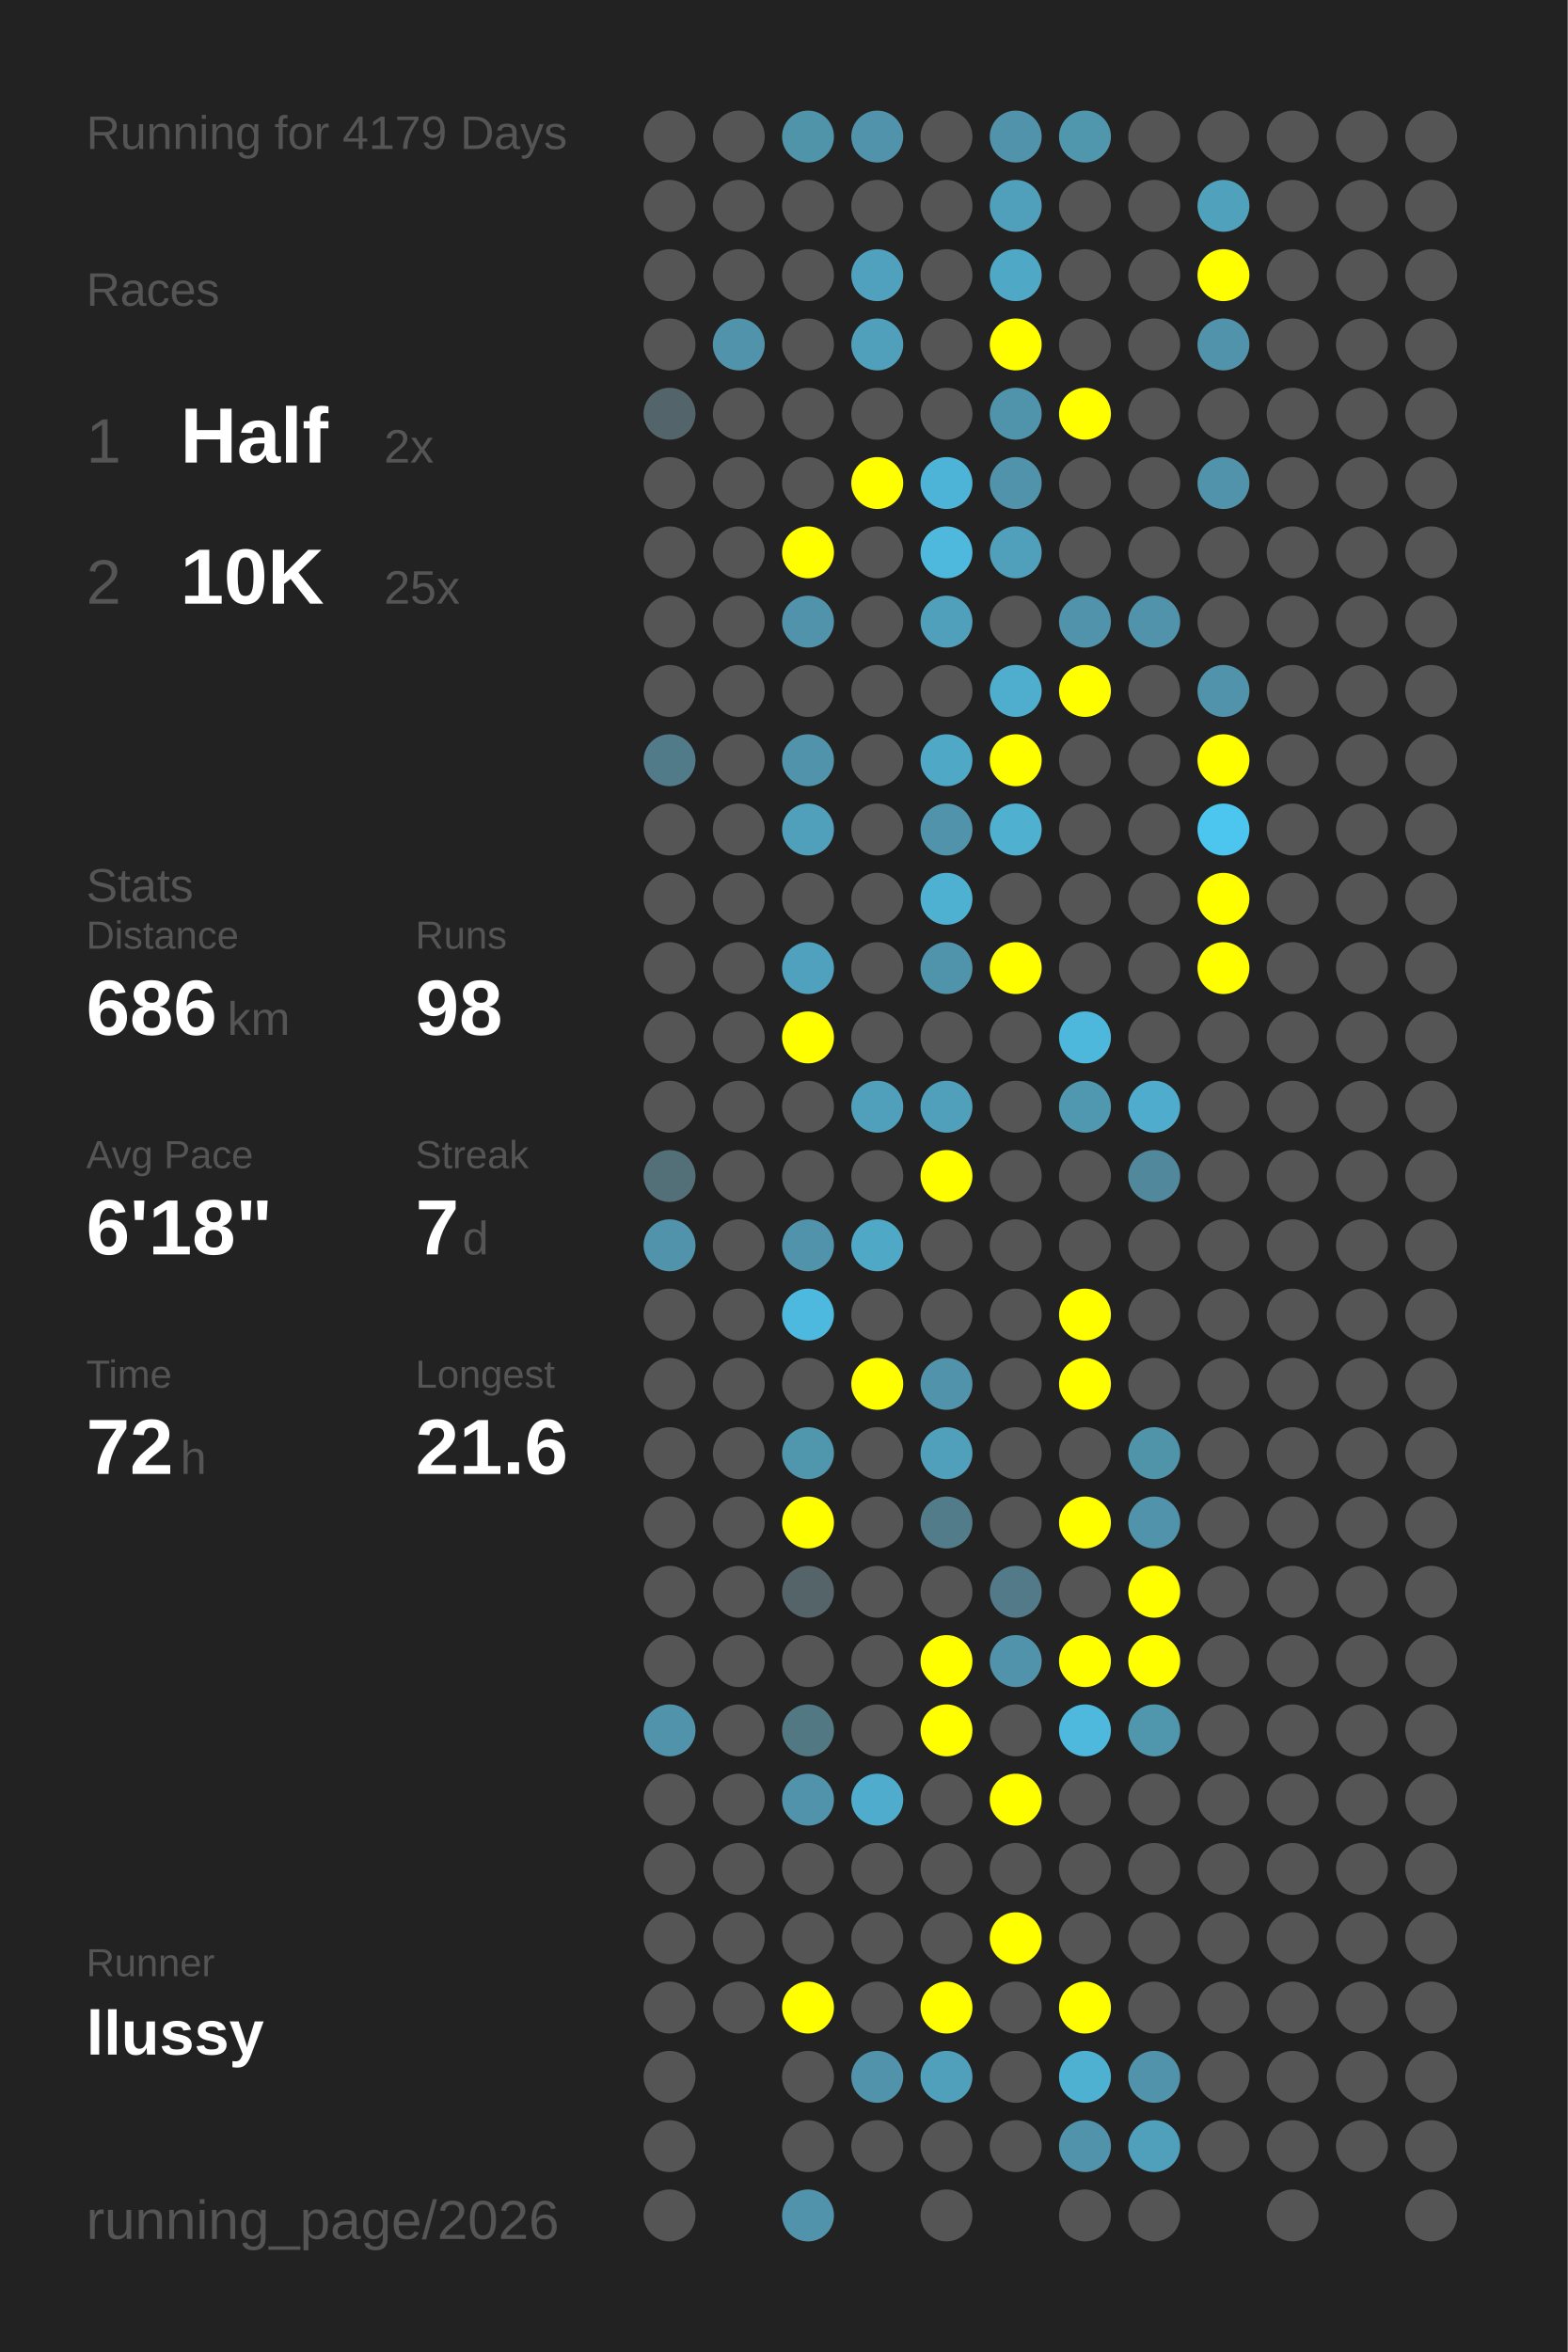
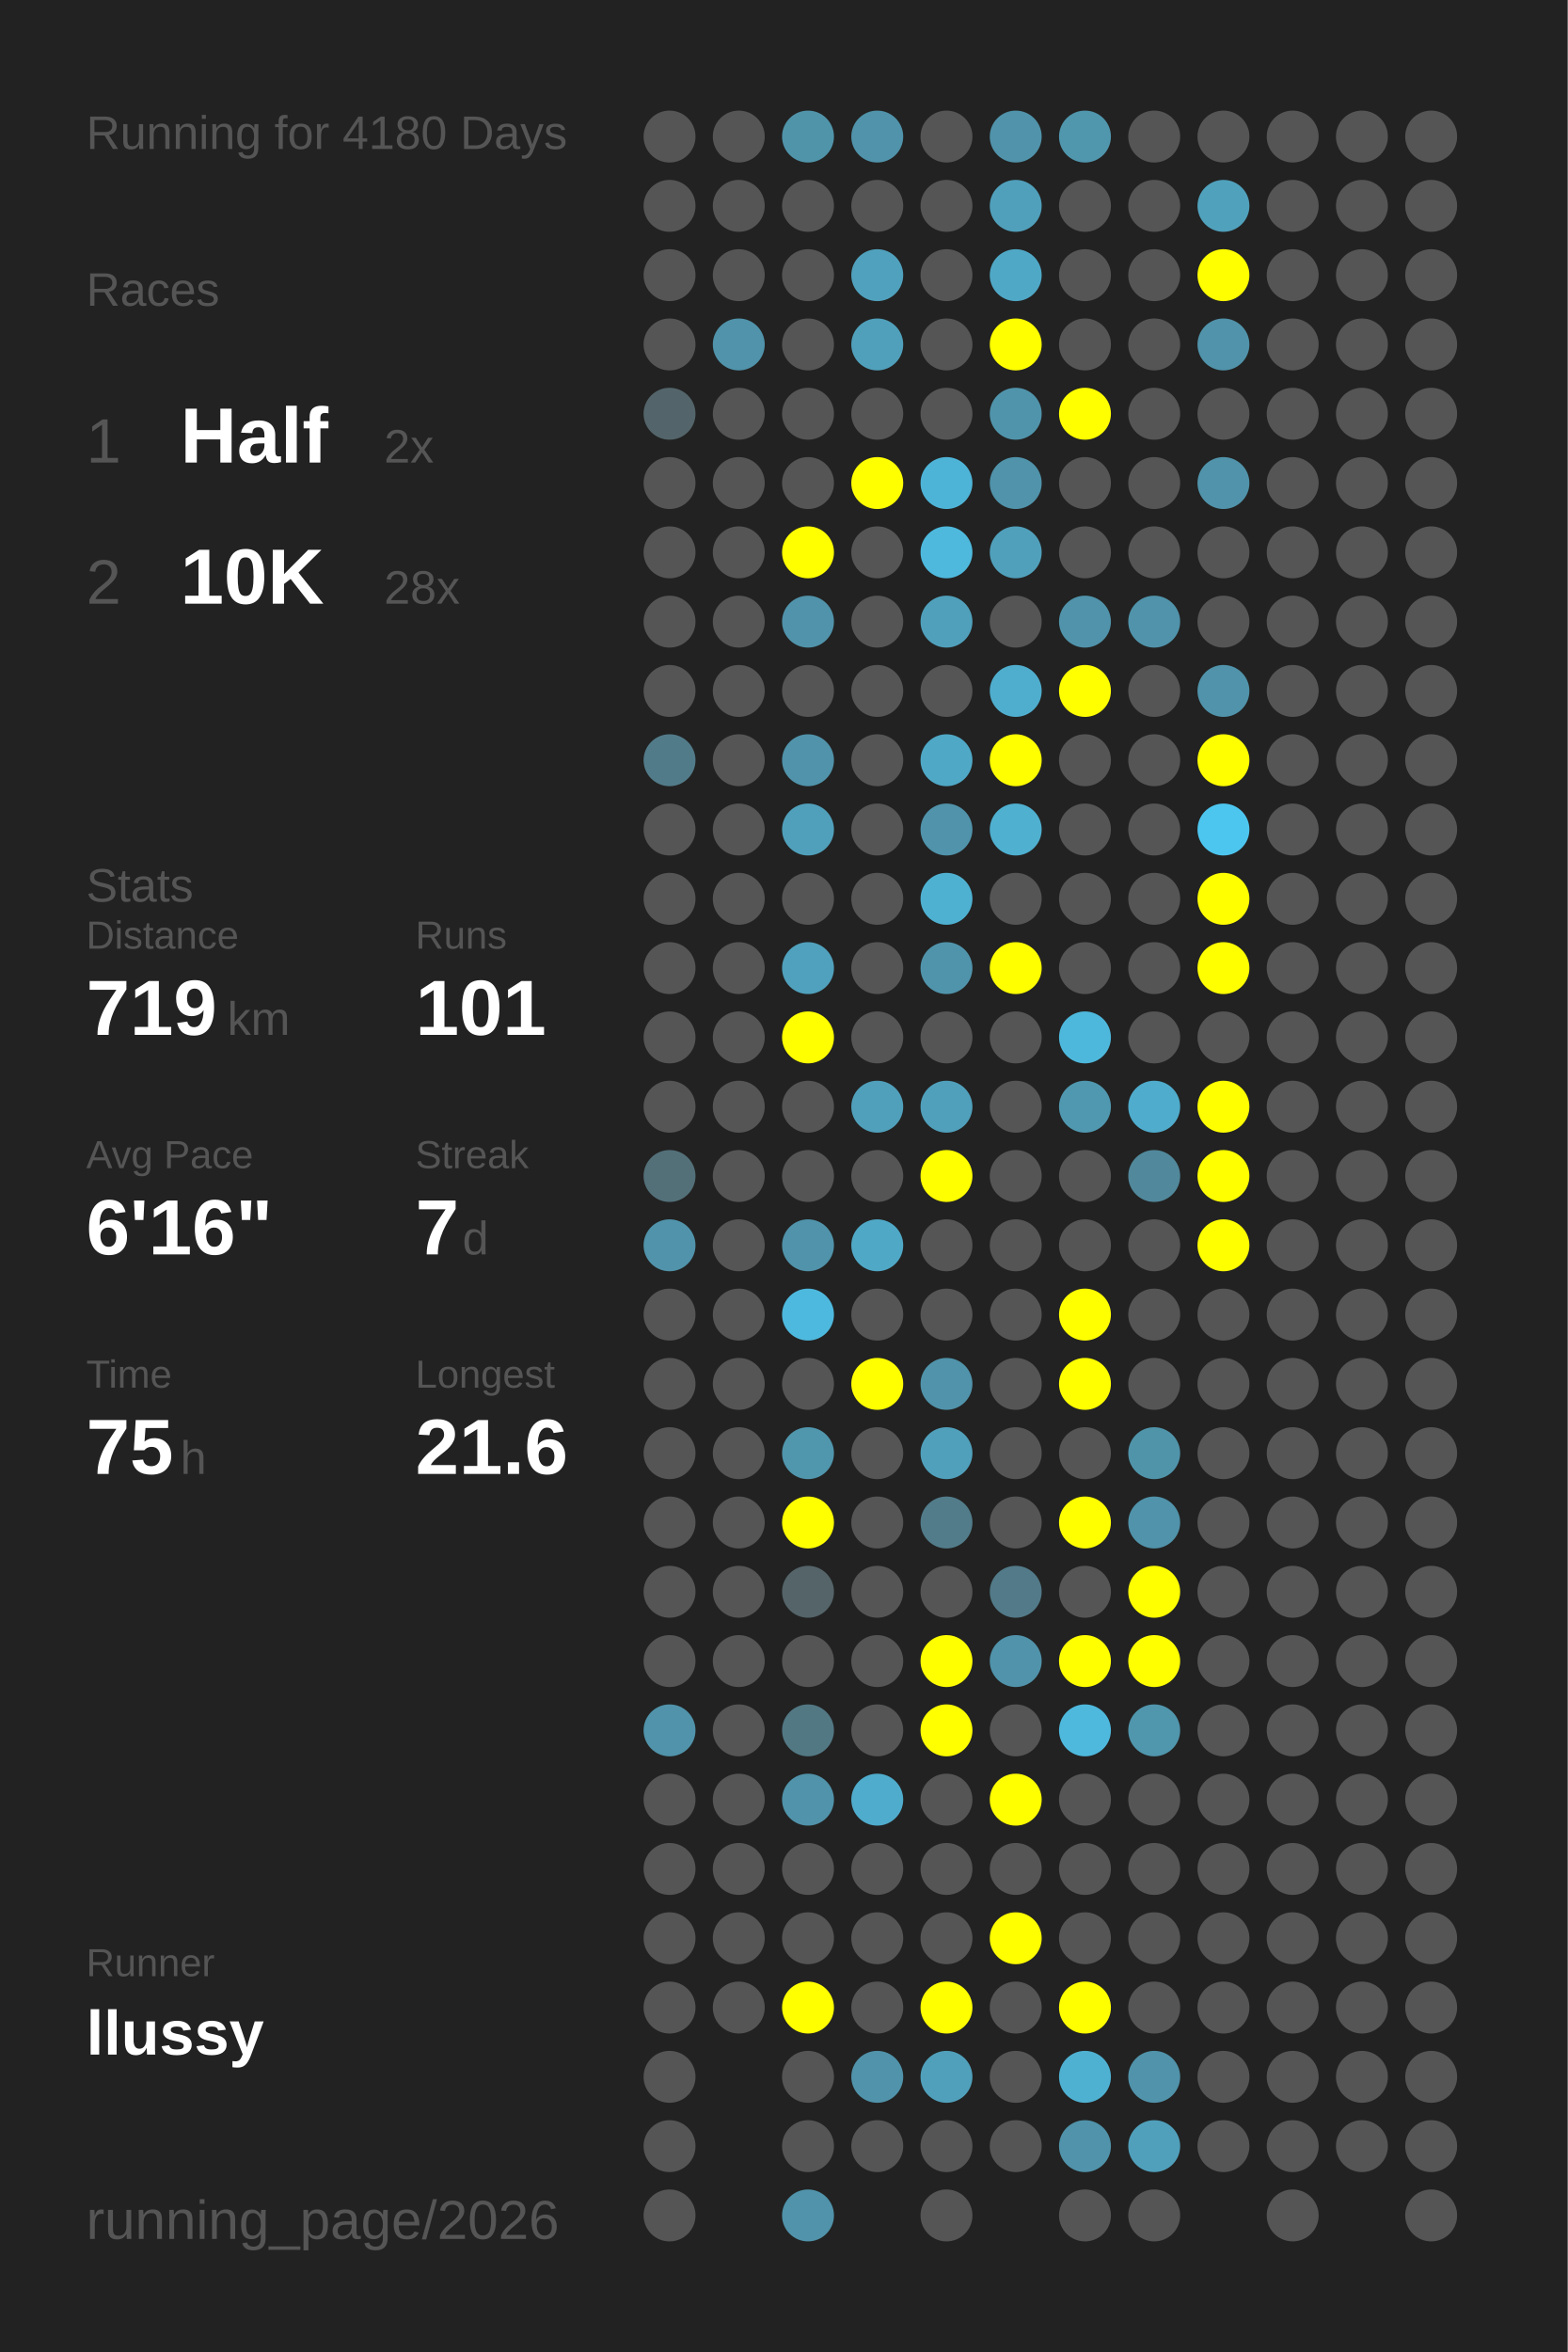
<svg xmlns="http://www.w3.org/2000/svg" baseProfile="full" height="300mm" version="1.1" viewBox="0,0,200,300" width="200mm">
  <defs />
  <rect fill="#222222" height="300" width="200" x="0" y="0" />
-   <text fill="#555555" style="font-size:6px; font-family:Arial;" x="11" y="19">Running for 4179 Days</text>
+   <text fill="#555555" style="font-size:6px; font-family:Arial;" x="11" y="19">Running for 4180 Days</text>
  <text fill="#555555" style="font-size:6px; font-family:Arial;" x="11" y="39">Races</text>
  <text fill="#555555" style="font-size:8px; font-family:Arial;" x="11" y="59">1</text>
  <text fill="#FFFFFF" style="font-size:10px; font-family:Arial; font-weight:bold;" x="23" y="59">Half</text>
  <text fill="#555555" style="font-size:6px; font-family:Arial;" x="49" y="59">2x</text>
  <text fill="#555555" style="font-size:8px; font-family:Arial;" x="11" y="77">2</text>
  <text fill="#FFFFFF" style="font-size:10px; font-family:Arial; font-weight:bold;" x="23" y="77">10K</text>
-   <text fill="#555555" style="font-size:6px; font-family:Arial;" x="49" y="77">25x</text>
+   <text fill="#555555" style="font-size:6px; font-family:Arial;" x="49" y="77">28x</text>
  <text fill="#555555" style="font-size:6px; font-family:Arial;" x="11" y="115">Stats</text>
  <text fill="#555555" style="font-size:5px; font-family:Arial;" x="11" y="121">Distance</text>
-   <text fill="#FFFFFF" style="font-size:10px; font-family:Arial; font-weight:bold;" x="11" y="132">686</text>
+   <text fill="#FFFFFF" style="font-size:10px; font-family:Arial; font-weight:bold;" x="11" y="132">719</text>
  <text fill="#555555" style="font-size:6px; font-family:Arial;" x="29" y="132">km</text>
  <text fill="#555555" style="font-size:5px; font-family:Arial;" x="53" y="121">Runs</text>
-   <text fill="#FFFFFF" style="font-size:10px; font-family:Arial; font-weight:bold;" x="53" y="132">98</text>
+   <text fill="#FFFFFF" style="font-size:10px; font-family:Arial; font-weight:bold;" x="53" y="132">101</text>
  <text fill="#555555" style="font-size:5px; font-family:Arial;" x="11" y="149">Avg Pace</text>
-   <text fill="#FFFFFF" style="font-size:10px; font-family:Arial; font-weight:bold;" x="11" y="160">6'18"</text>
+   <text fill="#FFFFFF" style="font-size:10px; font-family:Arial; font-weight:bold;" x="11" y="160">6'16"</text>
  <text fill="#555555" style="font-size:5px; font-family:Arial;" x="53" y="149">Streak</text>
  <text fill="#FFFFFF" style="font-size:10px; font-family:Arial; font-weight:bold;" x="53" y="160">7</text>
  <text fill="#555555" style="font-size:6px; font-family:Arial;" x="59" y="160">d</text>
  <text fill="#555555" style="font-size:5px; font-family:Arial;" x="11" y="177">Time</text>
-   <text fill="#FFFFFF" style="font-size:10px; font-family:Arial; font-weight:bold;" x="11" y="188">72</text>
+   <text fill="#FFFFFF" style="font-size:10px; font-family:Arial; font-weight:bold;" x="11" y="188">75</text>
  <text fill="#555555" style="font-size:6px; font-family:Arial;" x="23" y="188">h</text>
  <text fill="#555555" style="font-size:5px; font-family:Arial;" x="53" y="177">Longest</text>
  <text fill="#FFFFFF" style="font-size:10px; font-family:Arial; font-weight:bold;" x="53" y="188">21.6</text>
  <text fill="#555555" style="font-size:5px; font-family:Arial;" x="11" y="252.065">Runner</text>
  <text fill="#FFFFFF" style="font-size:8px; font-family:Arial; font-weight:bold;" x="11" y="262.065">llussy</text>
  <text fill="#555555" style="font-size:7px; font-family:Arial;" x="11" y="285.581">running_page/2026</text>
  <circle cx="85.417" cy="17.419" fill="#555555" r="3.312" />
  <circle cx="85.417" cy="26.258" fill="#555555" r="3.312" />
  <circle cx="85.417" cy="35.097" fill="#555555" r="3.312" />
  <circle cx="85.417" cy="43.935" fill="#555555" r="3.312" />
  <circle cx="85.417" cy="52.774" fill="#53656a" r="3.312" />
  <circle cx="85.417" cy="61.613" fill="#555555" r="3.312" />
  <circle cx="85.417" cy="70.452" fill="#555555" r="3.312" />
  <circle cx="85.417" cy="79.29" fill="#555555" r="3.312" />
  <circle cx="85.417" cy="88.129" fill="#555555" r="3.312" />
  <circle cx="85.417" cy="96.968" fill="#527b89" r="3.312" />
  <circle cx="85.417" cy="105.806" fill="#555555" r="3.312" />
  <circle cx="85.417" cy="114.645" fill="#555555" r="3.312" />
  <circle cx="85.417" cy="123.484" fill="#555555" r="3.312" />
  <circle cx="85.417" cy="132.323" fill="#555555" r="3.312" />
  <circle cx="85.417" cy="141.161" fill="#555555" r="3.312" />
  <circle cx="85.417" cy="150" fill="#537079" r="3.312" />
  <circle cx="85.417" cy="158.839" fill="#5093aa" r="3.312" />
  <circle cx="85.417" cy="167.677" fill="#555555" r="3.312" />
  <circle cx="85.417" cy="176.516" fill="#555555" r="3.312" />
  <circle cx="85.417" cy="185.355" fill="#555555" r="3.312" />
  <circle cx="85.417" cy="194.194" fill="#555555" r="3.312" />
  <circle cx="85.417" cy="203.032" fill="#555555" r="3.312" />
  <circle cx="85.417" cy="211.871" fill="#555555" r="3.312" />
  <circle cx="85.417" cy="220.71" fill="#5093aa" r="3.312" />
  <circle cx="85.417" cy="229.548" fill="#555555" r="3.312" />
  <circle cx="85.417" cy="238.387" fill="#555555" r="3.312" />
  <circle cx="85.417" cy="247.226" fill="#555555" r="3.312" />
  <circle cx="85.417" cy="256.065" fill="#555555" r="3.312" />
  <circle cx="85.417" cy="264.903" fill="#555555" r="3.312" />
  <circle cx="85.417" cy="273.742" fill="#555555" r="3.312" />
  <circle cx="85.417" cy="282.581" fill="#555555" r="3.312" />
  <circle cx="94.25" cy="17.419" fill="#555555" r="3.312" />
  <circle cx="94.25" cy="26.258" fill="#555555" r="3.312" />
  <circle cx="94.25" cy="35.097" fill="#555555" r="3.312" />
  <circle cx="94.25" cy="43.935" fill="#5093aa" r="3.312" />
  <circle cx="94.25" cy="52.774" fill="#555555" r="3.312" />
  <circle cx="94.25" cy="61.613" fill="#555555" r="3.312" />
  <circle cx="94.25" cy="70.452" fill="#555555" r="3.312" />
  <circle cx="94.25" cy="79.29" fill="#555555" r="3.312" />
  <circle cx="94.25" cy="88.129" fill="#555555" r="3.312" />
  <circle cx="94.25" cy="96.968" fill="#555555" r="3.312" />
  <circle cx="94.25" cy="105.806" fill="#555555" r="3.312" />
  <circle cx="94.25" cy="114.645" fill="#555555" r="3.312" />
  <circle cx="94.25" cy="123.484" fill="#555555" r="3.312" />
  <circle cx="94.25" cy="132.323" fill="#555555" r="3.312" />
  <circle cx="94.25" cy="141.161" fill="#555555" r="3.312" />
  <circle cx="94.25" cy="150" fill="#555555" r="3.312" />
  <circle cx="94.25" cy="158.839" fill="#555555" r="3.312" />
  <circle cx="94.25" cy="167.677" fill="#555555" r="3.312" />
  <circle cx="94.25" cy="176.516" fill="#555555" r="3.312" />
  <circle cx="94.25" cy="185.355" fill="#555555" r="3.312" />
  <circle cx="94.25" cy="194.194" fill="#555555" r="3.312" />
  <circle cx="94.25" cy="203.032" fill="#555555" r="3.312" />
  <circle cx="94.25" cy="211.871" fill="#555555" r="3.312" />
  <circle cx="94.25" cy="220.71" fill="#555555" r="3.312" />
  <circle cx="94.25" cy="229.548" fill="#555555" r="3.312" />
  <circle cx="94.25" cy="238.387" fill="#555555" r="3.312" />
  <circle cx="94.25" cy="247.226" fill="#555555" r="3.312" />
  <circle cx="94.25" cy="256.065" fill="#555555" r="3.312" />
  <circle cx="103.083" cy="17.419" fill="#5094aa" r="3.312" />
  <circle cx="103.083" cy="26.258" fill="#555555" r="3.312" />
  <circle cx="103.083" cy="35.097" fill="#555555" r="3.312" />
  <circle cx="103.083" cy="43.935" fill="#555555" r="3.312" />
  <circle cx="103.083" cy="52.774" fill="#555555" r="3.312" />
  <circle cx="103.083" cy="61.613" fill="#555555" r="3.312" />
  <circle cx="103.083" cy="70.452" fill="#FFFF00" r="3.312" />
  <circle cx="103.083" cy="79.29" fill="#5093aa" r="3.312" />
  <circle cx="103.083" cy="88.129" fill="#555555" r="3.312" />
  <circle cx="103.083" cy="96.968" fill="#5093aa" r="3.312" />
  <circle cx="103.083" cy="105.806" fill="#50a0bb" r="3.312" />
  <circle cx="103.083" cy="114.645" fill="#555555" r="3.312" />
  <circle cx="103.083" cy="123.484" fill="#50a1bd" r="3.312" />
  <circle cx="103.083" cy="132.323" fill="#FFFF00" r="3.312" />
  <circle cx="103.083" cy="141.161" fill="#555555" r="3.312" />
  <circle cx="103.083" cy="150" fill="#555555" r="3.312" />
  <circle cx="103.083" cy="158.839" fill="#5093aa" r="3.312" />
  <circle cx="103.083" cy="167.677" fill="#4eb9de" r="3.312" />
  <circle cx="103.083" cy="176.516" fill="#555555" r="3.312" />
  <circle cx="103.083" cy="185.355" fill="#5096ad" r="3.312" />
  <circle cx="103.083" cy="194.194" fill="#FFFF00" r="3.312" />
  <circle cx="103.083" cy="203.032" fill="#546469" r="3.312" />
  <circle cx="103.083" cy="211.871" fill="#555555" r="3.312" />
  <circle cx="103.083" cy="220.71" fill="#527884" r="3.312" />
  <circle cx="103.083" cy="229.548" fill="#5093aa" r="3.312" />
  <circle cx="103.083" cy="238.387" fill="#555555" r="3.312" />
  <circle cx="103.083" cy="247.226" fill="#555555" r="3.312" />
  <circle cx="103.083" cy="256.065" fill="#FFFF00" r="3.312" />
  <circle cx="103.083" cy="264.903" fill="#555555" r="3.312" />
  <circle cx="103.083" cy="273.742" fill="#555555" r="3.312" />
  <circle cx="103.083" cy="282.581" fill="#5093aa" r="3.312" />
  <circle cx="111.917" cy="17.419" fill="#5093aa" r="3.312" />
  <circle cx="111.917" cy="26.258" fill="#555555" r="3.312" />
  <circle cx="111.917" cy="35.097" fill="#50a1bd" r="3.312" />
  <circle cx="111.917" cy="43.935" fill="#50a0bb" r="3.312" />
  <circle cx="111.917" cy="52.774" fill="#555555" r="3.312" />
  <circle cx="111.917" cy="61.613" fill="#FFFF00" r="3.312" />
  <circle cx="111.917" cy="70.452" fill="#555555" r="3.312" />
  <circle cx="111.917" cy="79.29" fill="#555555" r="3.312" />
  <circle cx="111.917" cy="88.129" fill="#555555" r="3.312" />
  <circle cx="111.917" cy="96.968" fill="#555555" r="3.312" />
  <circle cx="111.917" cy="105.806" fill="#555555" r="3.312" />
  <circle cx="111.917" cy="114.645" fill="#555555" r="3.312" />
  <circle cx="111.917" cy="123.484" fill="#555555" r="3.312" />
  <circle cx="111.917" cy="132.323" fill="#555555" r="3.312" />
  <circle cx="111.917" cy="141.161" fill="#50a0bb" r="3.312" />
  <circle cx="111.917" cy="150" fill="#555555" r="3.312" />
  <circle cx="111.917" cy="158.839" fill="#4fa8c6" r="3.312" />
  <circle cx="111.917" cy="167.677" fill="#555555" r="3.312" />
  <circle cx="111.917" cy="176.516" fill="#FFFF00" r="3.312" />
  <circle cx="111.917" cy="185.355" fill="#555555" r="3.312" />
  <circle cx="111.917" cy="194.194" fill="#555555" r="3.312" />
  <circle cx="111.917" cy="203.032" fill="#555555" r="3.312" />
  <circle cx="111.917" cy="211.871" fill="#555555" r="3.312" />
  <circle cx="111.917" cy="220.71" fill="#555555" r="3.312" />
  <circle cx="111.917" cy="229.548" fill="#4faccc" r="3.312" />
  <circle cx="111.917" cy="238.387" fill="#555555" r="3.312" />
  <circle cx="111.917" cy="247.226" fill="#555555" r="3.312" />
  <circle cx="111.917" cy="256.065" fill="#555555" r="3.312" />
  <circle cx="111.917" cy="264.903" fill="#5093aa" r="3.312" />
  <circle cx="111.917" cy="273.742" fill="#555555" r="3.312" />
  <circle cx="120.75" cy="17.419" fill="#555555" r="3.312" />
  <circle cx="120.75" cy="26.258" fill="#555555" r="3.312" />
  <circle cx="120.75" cy="35.097" fill="#555555" r="3.312" />
  <circle cx="120.75" cy="43.935" fill="#555555" r="3.312" />
  <circle cx="120.75" cy="52.774" fill="#555555" r="3.312" />
  <circle cx="120.75" cy="61.613" fill="#4eb4d7" r="3.312" />
  <circle cx="120.75" cy="70.452" fill="#4eb9dd" r="3.312" />
  <circle cx="120.75" cy="79.29" fill="#50a0bb" r="3.312" />
  <circle cx="120.75" cy="88.129" fill="#555555" r="3.312" />
  <circle cx="120.75" cy="96.968" fill="#4fa8c6" r="3.312" />
  <circle cx="120.75" cy="105.806" fill="#5093aa" r="3.312" />
  <circle cx="120.75" cy="114.645" fill="#4fb1d2" r="3.312" />
  <circle cx="120.75" cy="123.484" fill="#5094ab" r="3.312" />
  <circle cx="120.75" cy="132.323" fill="#555555" r="3.312" />
  <circle cx="120.75" cy="141.161" fill="#50a0bb" r="3.312" />
  <circle cx="120.75" cy="150" fill="#FFFF00" r="3.312" />
  <circle cx="120.75" cy="158.839" fill="#555555" r="3.312" />
  <circle cx="120.75" cy="167.677" fill="#555555" r="3.312" />
  <circle cx="120.75" cy="176.516" fill="#5093aa" r="3.312" />
  <circle cx="120.75" cy="185.355" fill="#50a0bb" r="3.312" />
  <circle cx="120.75" cy="194.194" fill="#527c8a" r="3.312" />
  <circle cx="120.75" cy="203.032" fill="#555555" r="3.312" />
  <circle cx="120.75" cy="211.871" fill="#FFFF00" r="3.312" />
  <circle cx="120.75" cy="220.71" fill="#FFFF00" r="3.312" />
  <circle cx="120.75" cy="229.548" fill="#555555" r="3.312" />
  <circle cx="120.75" cy="238.387" fill="#555555" r="3.312" />
  <circle cx="120.75" cy="247.226" fill="#555555" r="3.312" />
  <circle cx="120.75" cy="256.065" fill="#FFFF00" r="3.312" />
  <circle cx="120.75" cy="264.903" fill="#50a0bb" r="3.312" />
  <circle cx="120.75" cy="273.742" fill="#555555" r="3.312" />
  <circle cx="120.75" cy="282.581" fill="#555555" r="3.312" />
  <circle cx="129.583" cy="17.419" fill="#5093aa" r="3.312" />
  <circle cx="129.583" cy="26.258" fill="#50a0bb" r="3.312" />
  <circle cx="129.583" cy="35.097" fill="#4fa8c6" r="3.312" />
  <circle cx="129.583" cy="43.935" fill="#FFFF00" r="3.312" />
  <circle cx="129.583" cy="52.774" fill="#5094ab" r="3.312" />
  <circle cx="129.583" cy="61.613" fill="#5093aa" r="3.312" />
  <circle cx="129.583" cy="70.452" fill="#50a0bb" r="3.312" />
  <circle cx="129.583" cy="79.29" fill="#555555" r="3.312" />
  <circle cx="129.583" cy="88.129" fill="#4faece" r="3.312" />
  <circle cx="129.583" cy="96.968" fill="#FFFF00" r="3.312" />
  <circle cx="129.583" cy="105.806" fill="#4fb0d0" r="3.312" />
  <circle cx="129.583" cy="114.645" fill="#555555" r="3.312" />
  <circle cx="129.583" cy="123.484" fill="#FFFF00" r="3.312" />
  <circle cx="129.583" cy="132.323" fill="#555555" r="3.312" />
  <circle cx="129.583" cy="141.161" fill="#555555" r="3.312" />
  <circle cx="129.583" cy="150" fill="#555555" r="3.312" />
  <circle cx="129.583" cy="158.839" fill="#555555" r="3.312" />
  <circle cx="129.583" cy="167.677" fill="#555555" r="3.312" />
  <circle cx="129.583" cy="176.516" fill="#555555" r="3.312" />
  <circle cx="129.583" cy="185.355" fill="#555555" r="3.312" />
  <circle cx="129.583" cy="194.194" fill="#555555" r="3.312" />
  <circle cx="129.583" cy="203.032" fill="#527a88" r="3.312" />
  <circle cx="129.583" cy="211.871" fill="#5093aa" r="3.312" />
  <circle cx="129.583" cy="220.71" fill="#555555" r="3.312" />
  <circle cx="129.583" cy="229.548" fill="#FFFF00" r="3.312" />
  <circle cx="129.583" cy="238.387" fill="#555555" r="3.312" />
  <circle cx="129.583" cy="247.226" fill="#FFFF00" r="3.312" />
  <circle cx="129.583" cy="256.065" fill="#555555" r="3.312" />
  <circle cx="129.583" cy="264.903" fill="#555555" r="3.312" />
  <circle cx="129.583" cy="273.742" fill="#555555" r="3.312" />
  <circle cx="138.417" cy="17.419" fill="#5096ad" r="3.312" />
  <circle cx="138.417" cy="26.258" fill="#555555" r="3.312" />
  <circle cx="138.417" cy="35.097" fill="#555555" r="3.312" />
  <circle cx="138.417" cy="43.935" fill="#555555" r="3.312" />
  <circle cx="138.417" cy="52.774" fill="#FFFF00" r="3.312" />
  <circle cx="138.417" cy="61.613" fill="#555555" r="3.312" />
  <circle cx="138.417" cy="70.452" fill="#555555" r="3.312" />
  <circle cx="138.417" cy="79.29" fill="#5093aa" r="3.312" />
  <circle cx="138.417" cy="88.129" fill="#FFFF00" r="3.312" />
  <circle cx="138.417" cy="96.968" fill="#555555" r="3.312" />
  <circle cx="138.417" cy="105.806" fill="#555555" r="3.312" />
  <circle cx="138.417" cy="114.645" fill="#555555" r="3.312" />
  <circle cx="138.417" cy="123.484" fill="#555555" r="3.312" />
  <circle cx="138.417" cy="132.323" fill="#4eb8dc" r="3.312" />
  <circle cx="138.417" cy="141.161" fill="#5098b0" r="3.312" />
  <circle cx="138.417" cy="150" fill="#555555" r="3.312" />
  <circle cx="138.417" cy="158.839" fill="#555555" r="3.312" />
  <circle cx="138.417" cy="167.677" fill="#FFFF00" r="3.312" />
  <circle cx="138.417" cy="176.516" fill="#FFFF00" r="3.312" />
  <circle cx="138.417" cy="185.355" fill="#555555" r="3.312" />
  <circle cx="138.417" cy="194.194" fill="#FFFF00" r="3.312" />
  <circle cx="138.417" cy="203.032" fill="#555555" r="3.312" />
  <circle cx="138.417" cy="211.871" fill="#FFFF00" r="3.312" />
  <circle cx="138.417" cy="220.71" fill="#4eb9dd" r="3.312" />
  <circle cx="138.417" cy="229.548" fill="#555555" r="3.312" />
  <circle cx="138.417" cy="238.387" fill="#555555" r="3.312" />
  <circle cx="138.417" cy="247.226" fill="#555555" r="3.312" />
  <circle cx="138.417" cy="256.065" fill="#FFFF00" r="3.312" />
  <circle cx="138.417" cy="264.903" fill="#4fb1d2" r="3.312" />
  <circle cx="138.417" cy="273.742" fill="#5093aa" r="3.312" />
  <circle cx="138.417" cy="282.581" fill="#555555" r="3.312" />
  <circle cx="147.25" cy="17.419" fill="#555555" r="3.312" />
  <circle cx="147.25" cy="26.258" fill="#555555" r="3.312" />
  <circle cx="147.25" cy="35.097" fill="#555555" r="3.312" />
  <circle cx="147.25" cy="43.935" fill="#555555" r="3.312" />
  <circle cx="147.25" cy="52.774" fill="#555555" r="3.312" />
  <circle cx="147.25" cy="61.613" fill="#555555" r="3.312" />
  <circle cx="147.25" cy="70.452" fill="#555555" r="3.312" />
  <circle cx="147.25" cy="79.29" fill="#5093aa" r="3.312" />
  <circle cx="147.25" cy="88.129" fill="#555555" r="3.312" />
  <circle cx="147.25" cy="96.968" fill="#555555" r="3.312" />
  <circle cx="147.25" cy="105.806" fill="#555555" r="3.312" />
  <circle cx="147.25" cy="114.645" fill="#555555" r="3.312" />
  <circle cx="147.25" cy="123.484" fill="#555555" r="3.312" />
  <circle cx="147.25" cy="132.323" fill="#555555" r="3.312" />
  <circle cx="147.25" cy="141.161" fill="#4faccc" r="3.312" />
  <circle cx="147.25" cy="150" fill="#51889b" r="3.312" />
  <circle cx="147.25" cy="158.839" fill="#555555" r="3.312" />
  <circle cx="147.25" cy="167.677" fill="#555555" r="3.312" />
  <circle cx="147.25" cy="176.516" fill="#555555" r="3.312" />
  <circle cx="147.25" cy="185.355" fill="#5094aa" r="3.312" />
  <circle cx="147.25" cy="194.194" fill="#5093aa" r="3.312" />
  <circle cx="147.25" cy="203.032" fill="#FFFF00" r="3.312" />
  <circle cx="147.25" cy="211.871" fill="#FFFF00" r="3.312" />
  <circle cx="147.25" cy="220.71" fill="#5096ad" r="3.312" />
  <circle cx="147.25" cy="229.548" fill="#555555" r="3.312" />
  <circle cx="147.25" cy="238.387" fill="#555555" r="3.312" />
  <circle cx="147.25" cy="247.226" fill="#555555" r="3.312" />
  <circle cx="147.25" cy="256.065" fill="#555555" r="3.312" />
  <circle cx="147.25" cy="264.903" fill="#5093aa" r="3.312" />
  <circle cx="147.25" cy="273.742" fill="#50a0bb" r="3.312" />
  <circle cx="147.25" cy="282.581" fill="#555555" r="3.312" />
  <circle cx="156.083" cy="17.419" fill="#555555" r="3.312" />
  <circle cx="156.083" cy="26.258" fill="#50a1bc" r="3.312" />
  <circle cx="156.083" cy="35.097" fill="#FFFF00" r="3.312" />
  <circle cx="156.083" cy="43.935" fill="#5093aa" r="3.312" />
  <circle cx="156.083" cy="52.774" fill="#555555" r="3.312" />
  <circle cx="156.083" cy="61.613" fill="#5093aa" r="3.312" />
  <circle cx="156.083" cy="70.452" fill="#555555" r="3.312" />
  <circle cx="156.083" cy="79.29" fill="#555555" r="3.312" />
  <circle cx="156.083" cy="88.129" fill="#5093aa" r="3.312" />
  <circle cx="156.083" cy="96.968" fill="#FFFF00" r="3.312" />
  <circle cx="156.083" cy="105.806" fill="#4dc6ef" r="3.312" />
  <circle cx="156.083" cy="114.645" fill="#FFFF00" r="3.312" />
  <circle cx="156.083" cy="123.484" fill="#FFFF00" r="3.312" />
  <circle cx="156.083" cy="132.323" fill="#555555" r="3.312" />
-   <circle cx="156.083" cy="141.161" fill="#555555" r="3.312" />
-   <circle cx="156.083" cy="150" fill="#555555" r="3.312" />
-   <circle cx="156.083" cy="158.839" fill="#555555" r="3.312" />
+   <circle cx="156.083" cy="141.161" fill="#FFFF00" r="3.312" />
+   <circle cx="156.083" cy="150" fill="#FFFF00" r="3.312" />
+   <circle cx="156.083" cy="158.839" fill="#FFFF00" r="3.312" />
  <circle cx="156.083" cy="167.677" fill="#555555" r="3.312" />
  <circle cx="156.083" cy="176.516" fill="#555555" r="3.312" />
  <circle cx="156.083" cy="185.355" fill="#555555" r="3.312" />
  <circle cx="156.083" cy="194.194" fill="#555555" r="3.312" />
  <circle cx="156.083" cy="203.032" fill="#555555" r="3.312" />
  <circle cx="156.083" cy="211.871" fill="#555555" r="3.312" />
  <circle cx="156.083" cy="220.71" fill="#555555" r="3.312" />
  <circle cx="156.083" cy="229.548" fill="#555555" r="3.312" />
  <circle cx="156.083" cy="238.387" fill="#555555" r="3.312" />
  <circle cx="156.083" cy="247.226" fill="#555555" r="3.312" />
  <circle cx="156.083" cy="256.065" fill="#555555" r="3.312" />
  <circle cx="156.083" cy="264.903" fill="#555555" r="3.312" />
  <circle cx="156.083" cy="273.742" fill="#555555" r="3.312" />
  <circle cx="164.917" cy="17.419" fill="#555555" r="3.312" />
  <circle cx="164.917" cy="26.258" fill="#555555" r="3.312" />
  <circle cx="164.917" cy="35.097" fill="#555555" r="3.312" />
  <circle cx="164.917" cy="43.935" fill="#555555" r="3.312" />
  <circle cx="164.917" cy="52.774" fill="#555555" r="3.312" />
  <circle cx="164.917" cy="61.613" fill="#555555" r="3.312" />
  <circle cx="164.917" cy="70.452" fill="#555555" r="3.312" />
  <circle cx="164.917" cy="79.29" fill="#555555" r="3.312" />
  <circle cx="164.917" cy="88.129" fill="#555555" r="3.312" />
  <circle cx="164.917" cy="96.968" fill="#555555" r="3.312" />
  <circle cx="164.917" cy="105.806" fill="#555555" r="3.312" />
  <circle cx="164.917" cy="114.645" fill="#555555" r="3.312" />
  <circle cx="164.917" cy="123.484" fill="#555555" r="3.312" />
  <circle cx="164.917" cy="132.323" fill="#555555" r="3.312" />
  <circle cx="164.917" cy="141.161" fill="#555555" r="3.312" />
  <circle cx="164.917" cy="150" fill="#555555" r="3.312" />
  <circle cx="164.917" cy="158.839" fill="#555555" r="3.312" />
  <circle cx="164.917" cy="167.677" fill="#555555" r="3.312" />
  <circle cx="164.917" cy="176.516" fill="#555555" r="3.312" />
  <circle cx="164.917" cy="185.355" fill="#555555" r="3.312" />
  <circle cx="164.917" cy="194.194" fill="#555555" r="3.312" />
  <circle cx="164.917" cy="203.032" fill="#555555" r="3.312" />
  <circle cx="164.917" cy="211.871" fill="#555555" r="3.312" />
  <circle cx="164.917" cy="220.71" fill="#555555" r="3.312" />
  <circle cx="164.917" cy="229.548" fill="#555555" r="3.312" />
  <circle cx="164.917" cy="238.387" fill="#555555" r="3.312" />
  <circle cx="164.917" cy="247.226" fill="#555555" r="3.312" />
  <circle cx="164.917" cy="256.065" fill="#555555" r="3.312" />
  <circle cx="164.917" cy="264.903" fill="#555555" r="3.312" />
  <circle cx="164.917" cy="273.742" fill="#555555" r="3.312" />
  <circle cx="164.917" cy="282.581" fill="#555555" r="3.312" />
  <circle cx="173.75" cy="17.419" fill="#555555" r="3.312" />
  <circle cx="173.75" cy="26.258" fill="#555555" r="3.312" />
  <circle cx="173.75" cy="35.097" fill="#555555" r="3.312" />
  <circle cx="173.75" cy="43.935" fill="#555555" r="3.312" />
  <circle cx="173.75" cy="52.774" fill="#555555" r="3.312" />
  <circle cx="173.75" cy="61.613" fill="#555555" r="3.312" />
  <circle cx="173.75" cy="70.452" fill="#555555" r="3.312" />
  <circle cx="173.75" cy="79.29" fill="#555555" r="3.312" />
  <circle cx="173.75" cy="88.129" fill="#555555" r="3.312" />
  <circle cx="173.75" cy="96.968" fill="#555555" r="3.312" />
  <circle cx="173.75" cy="105.806" fill="#555555" r="3.312" />
  <circle cx="173.75" cy="114.645" fill="#555555" r="3.312" />
  <circle cx="173.75" cy="123.484" fill="#555555" r="3.312" />
  <circle cx="173.75" cy="132.323" fill="#555555" r="3.312" />
  <circle cx="173.75" cy="141.161" fill="#555555" r="3.312" />
  <circle cx="173.75" cy="150" fill="#555555" r="3.312" />
  <circle cx="173.75" cy="158.839" fill="#555555" r="3.312" />
  <circle cx="173.75" cy="167.677" fill="#555555" r="3.312" />
  <circle cx="173.75" cy="176.516" fill="#555555" r="3.312" />
  <circle cx="173.75" cy="185.355" fill="#555555" r="3.312" />
  <circle cx="173.75" cy="194.194" fill="#555555" r="3.312" />
  <circle cx="173.75" cy="203.032" fill="#555555" r="3.312" />
  <circle cx="173.75" cy="211.871" fill="#555555" r="3.312" />
  <circle cx="173.75" cy="220.71" fill="#555555" r="3.312" />
  <circle cx="173.75" cy="229.548" fill="#555555" r="3.312" />
  <circle cx="173.75" cy="238.387" fill="#555555" r="3.312" />
  <circle cx="173.75" cy="247.226" fill="#555555" r="3.312" />
  <circle cx="173.75" cy="256.065" fill="#555555" r="3.312" />
  <circle cx="173.75" cy="264.903" fill="#555555" r="3.312" />
  <circle cx="173.75" cy="273.742" fill="#555555" r="3.312" />
  <circle cx="182.583" cy="17.419" fill="#555555" r="3.312" />
  <circle cx="182.583" cy="26.258" fill="#555555" r="3.312" />
  <circle cx="182.583" cy="35.097" fill="#555555" r="3.312" />
  <circle cx="182.583" cy="43.935" fill="#555555" r="3.312" />
  <circle cx="182.583" cy="52.774" fill="#555555" r="3.312" />
  <circle cx="182.583" cy="61.613" fill="#555555" r="3.312" />
  <circle cx="182.583" cy="70.452" fill="#555555" r="3.312" />
  <circle cx="182.583" cy="79.29" fill="#555555" r="3.312" />
  <circle cx="182.583" cy="88.129" fill="#555555" r="3.312" />
  <circle cx="182.583" cy="96.968" fill="#555555" r="3.312" />
  <circle cx="182.583" cy="105.806" fill="#555555" r="3.312" />
  <circle cx="182.583" cy="114.645" fill="#555555" r="3.312" />
  <circle cx="182.583" cy="123.484" fill="#555555" r="3.312" />
  <circle cx="182.583" cy="132.323" fill="#555555" r="3.312" />
  <circle cx="182.583" cy="141.161" fill="#555555" r="3.312" />
  <circle cx="182.583" cy="150" fill="#555555" r="3.312" />
  <circle cx="182.583" cy="158.839" fill="#555555" r="3.312" />
  <circle cx="182.583" cy="167.677" fill="#555555" r="3.312" />
  <circle cx="182.583" cy="176.516" fill="#555555" r="3.312" />
  <circle cx="182.583" cy="185.355" fill="#555555" r="3.312" />
  <circle cx="182.583" cy="194.194" fill="#555555" r="3.312" />
  <circle cx="182.583" cy="203.032" fill="#555555" r="3.312" />
  <circle cx="182.583" cy="211.871" fill="#555555" r="3.312" />
  <circle cx="182.583" cy="220.71" fill="#555555" r="3.312" />
  <circle cx="182.583" cy="229.548" fill="#555555" r="3.312" />
  <circle cx="182.583" cy="238.387" fill="#555555" r="3.312" />
  <circle cx="182.583" cy="247.226" fill="#555555" r="3.312" />
  <circle cx="182.583" cy="256.065" fill="#555555" r="3.312" />
  <circle cx="182.583" cy="264.903" fill="#555555" r="3.312" />
  <circle cx="182.583" cy="273.742" fill="#555555" r="3.312" />
  <circle cx="182.583" cy="282.581" fill="#555555" r="3.312" />
</svg>
